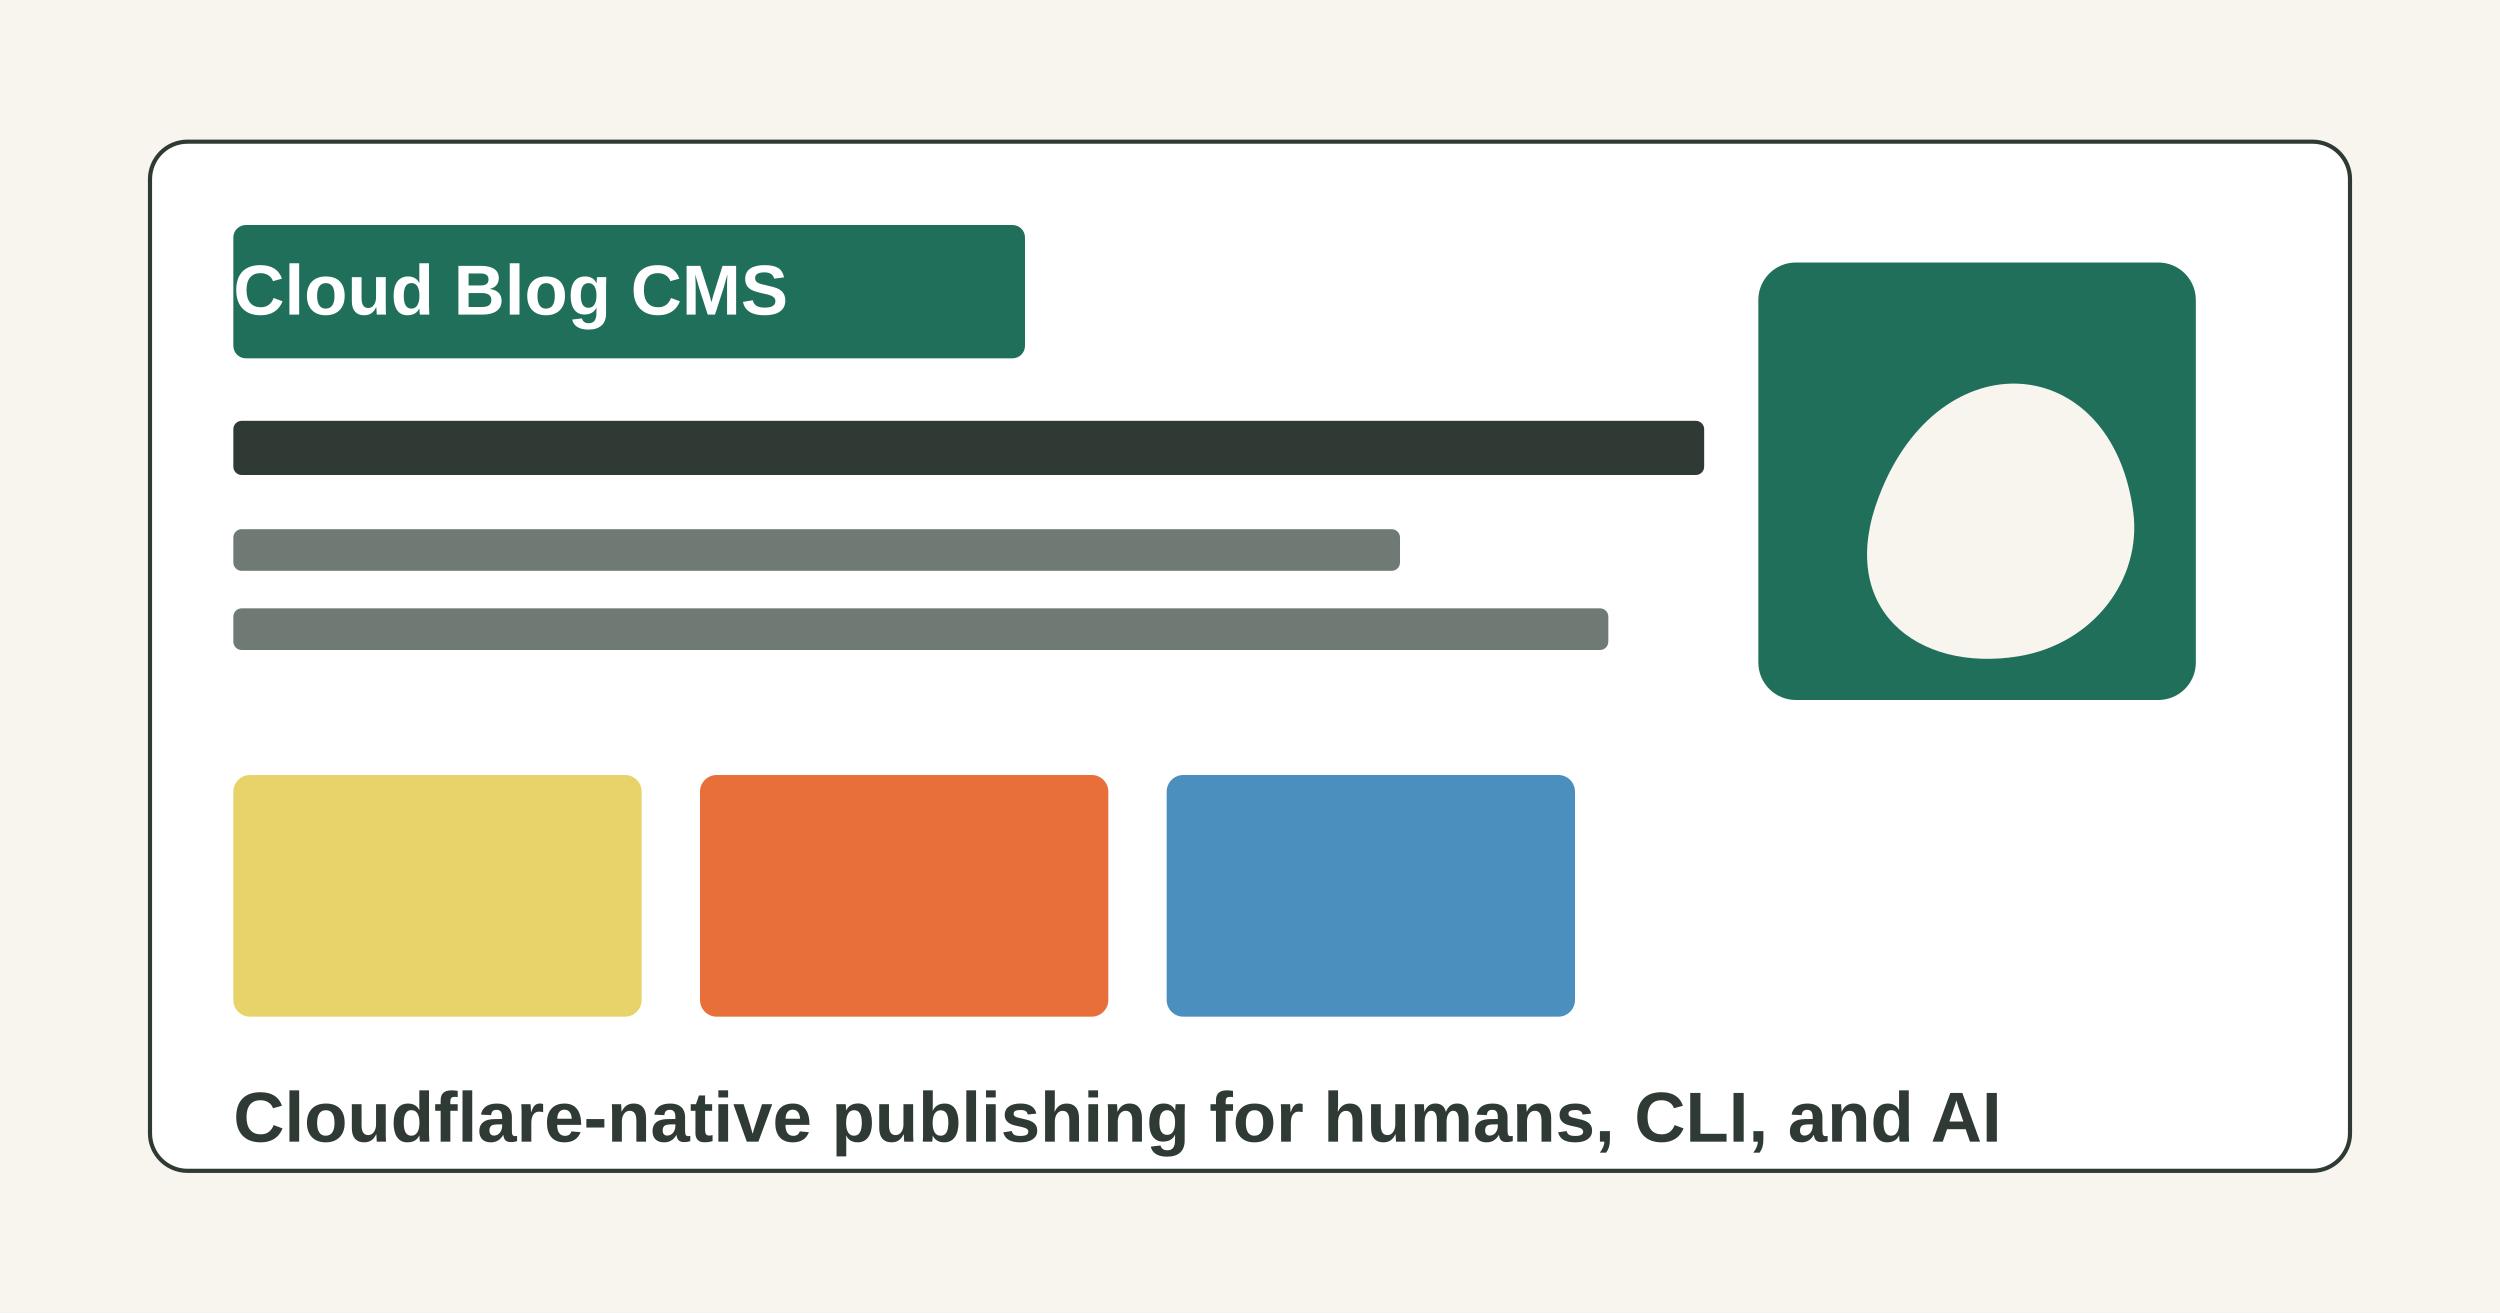
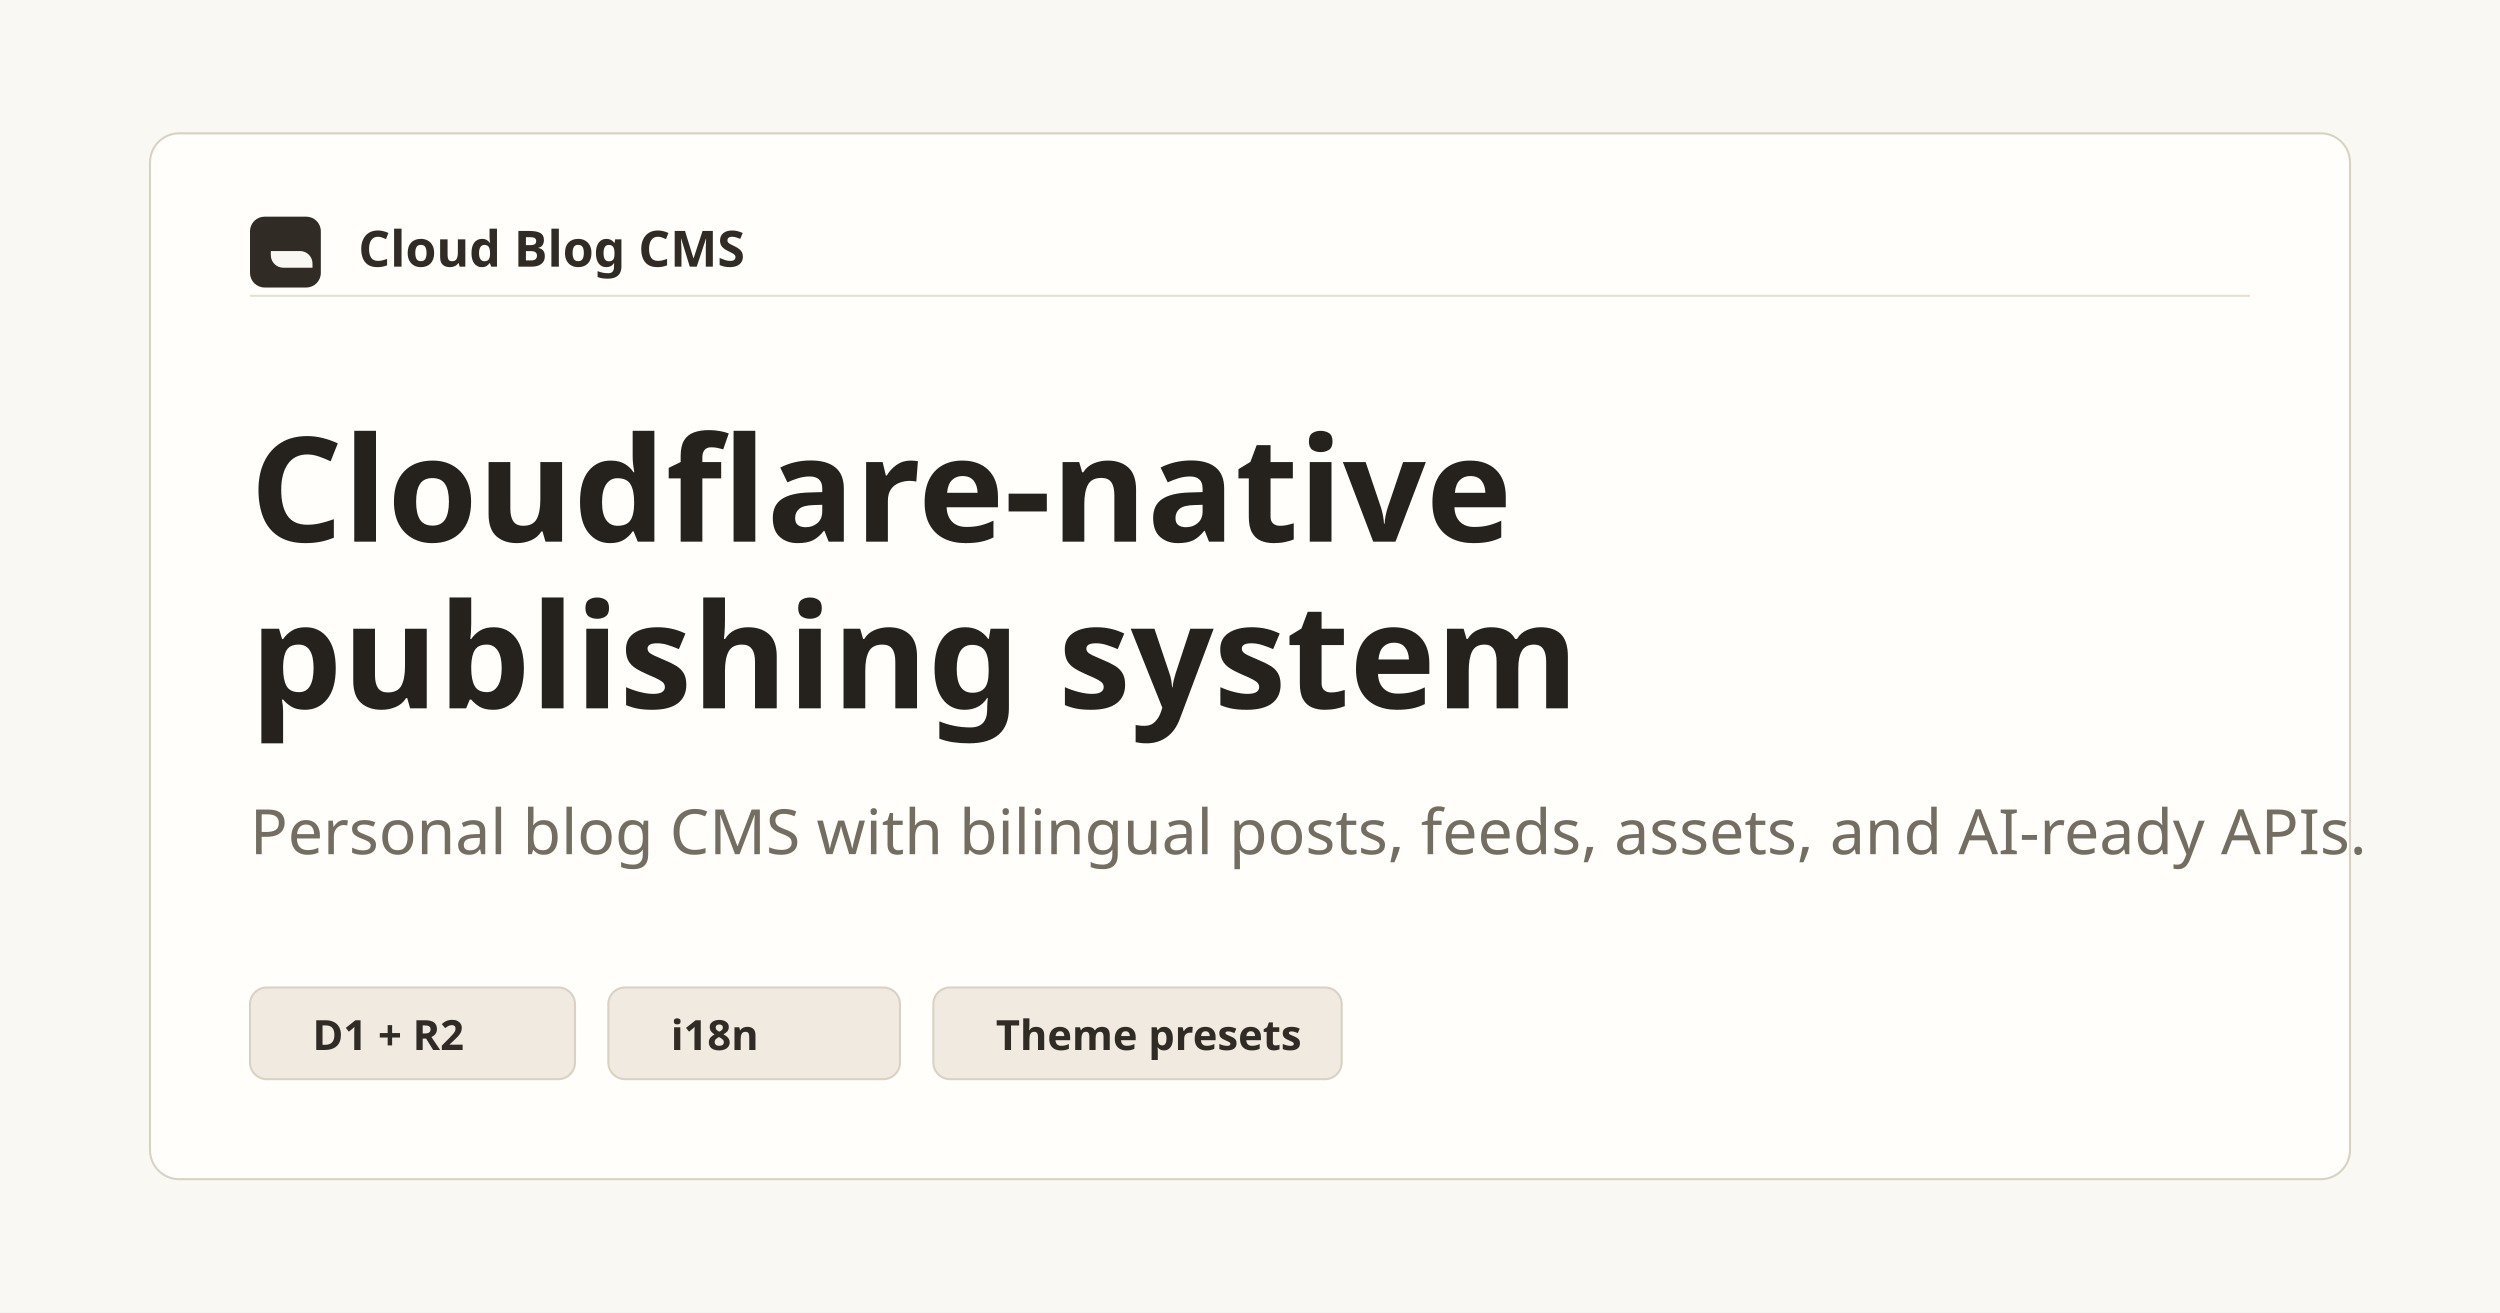
<svg xmlns="http://www.w3.org/2000/svg" width="1200" height="630" viewBox="0 0 1200 630" fill="none">
-   <rect width="1200" height="630" fill="#f8f5ef" />
-   <rect x="72" y="68" width="1056" height="494" rx="18" fill="#ffffff" stroke="#2f3a34" stroke-width="2" />
-   <rect x="112" y="108" width="380" height="64" rx="6" fill="#1f6f5b" />
-   <rect x="112" y="202" width="706" height="26" rx="4" fill="#2f3a34" />
-   <rect x="112" y="254" width="560" height="20" rx="4" fill="#6f7a74" />
-   <rect x="112" y="292" width="660" height="20" rx="4" fill="#6f7a74" />
-   <rect x="112" y="372" width="196" height="116" rx="8" fill="#e7d36a" />
-   <rect x="336" y="372" width="196" height="116" rx="8" fill="#e96f3a" />
-   <rect x="560" y="372" width="196" height="116" rx="8" fill="#4b8fbf" />
-   <rect x="844" y="126" width="210" height="210" rx="18" fill="#1f6f5b" />
-   <path d="M902 238c29-76 112-70 122 8 4 32-19 63-55 69-49 8-88-23-67-77Z" fill="#f8f5ef" />
-   <text x="112" y="151" fill="#ffffff" font-family="Arial, sans-serif" font-size="34" font-weight="700">Cloud Blog CMS</text>
-   <text x="112" y="548" fill="#2f3a34" font-family="Arial, sans-serif" font-size="34" font-weight="700">Cloudflare-native publishing for humans, CLI, and AI</text>
+   <rect width="1200" height="630" fill="#FAF8F2" />
+   <rect x="72" y="64" width="1056" height="502" rx="14" fill="#FFFEFB" stroke="#D9D2C4" />
+   <path d="M120 142H1080" stroke="#E6E0D4" />
+   <rect x="120" y="104" width="34" height="34" rx="7" fill="#312B25" />
+   <path d="M130 120.5H144C147.314 120.5 150 123.186 150 126.5V128.5H136C132.686 128.5 130 125.814 130 122.5V120.5Z" fill="#FAF8F2" />
+   <text x="172" y="128" fill="#312B25" font-family="ui-sans-serif, system-ui, sans-serif" font-size="24" font-weight="650">Cloud Blog CMS</text>
+   <text x="120" y="260" fill="#25211D" font-family="ui-sans-serif, system-ui, sans-serif" font-size="70" font-weight="680">Cloudflare-native</text>
+   <text x="120" y="340" fill="#25211D" font-family="ui-sans-serif, system-ui, sans-serif" font-size="70" font-weight="680">publishing system</text>
+   <text x="120" y="410" fill="#746D62" font-family="ui-sans-serif, system-ui, sans-serif" font-size="30" font-weight="450">Personal blog CMS with bilingual posts, feeds, assets, and AI-ready APIs.</text>
+   <rect x="120" y="474" width="156" height="44" rx="8" fill="#F0EAE0" stroke="#D9D2C4" />
+   <text x="150" y="504" fill="#312B25" font-family="ui-sans-serif, system-ui, sans-serif" font-size="20" font-weight="600">D1 + R2</text>
+   <rect x="292" y="474" width="140" height="44" rx="8" fill="#F0EAE0" stroke="#D9D2C4" />
+   <text x="322" y="504" fill="#312B25" font-family="ui-sans-serif, system-ui, sans-serif" font-size="20" font-weight="600">i18n</text>
+   <rect x="448" y="474" width="196" height="44" rx="8" fill="#F0EAE0" stroke="#D9D2C4" />
+   <text x="478" y="504" fill="#312B25" font-family="ui-sans-serif, system-ui, sans-serif" font-size="20" font-weight="600">Theme presets</text>
</svg>
